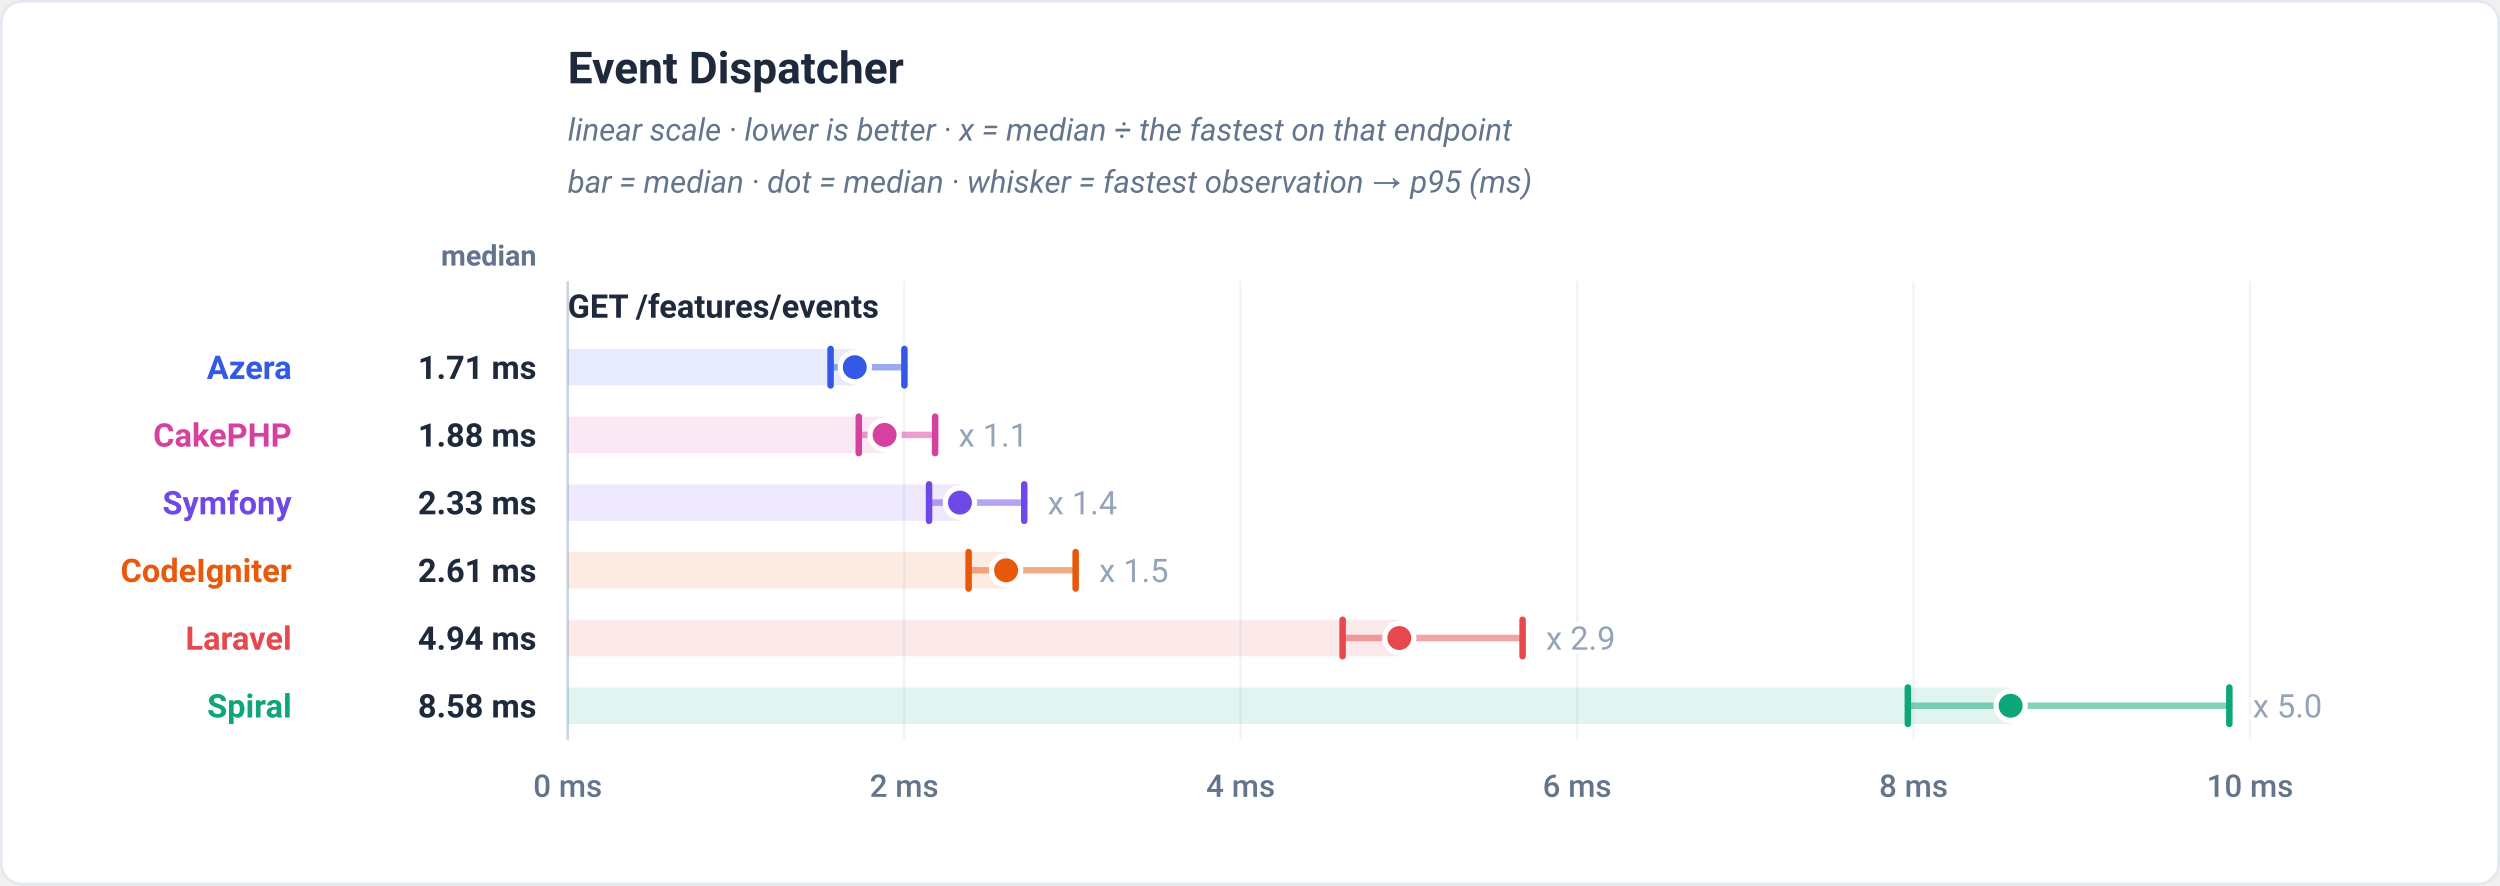
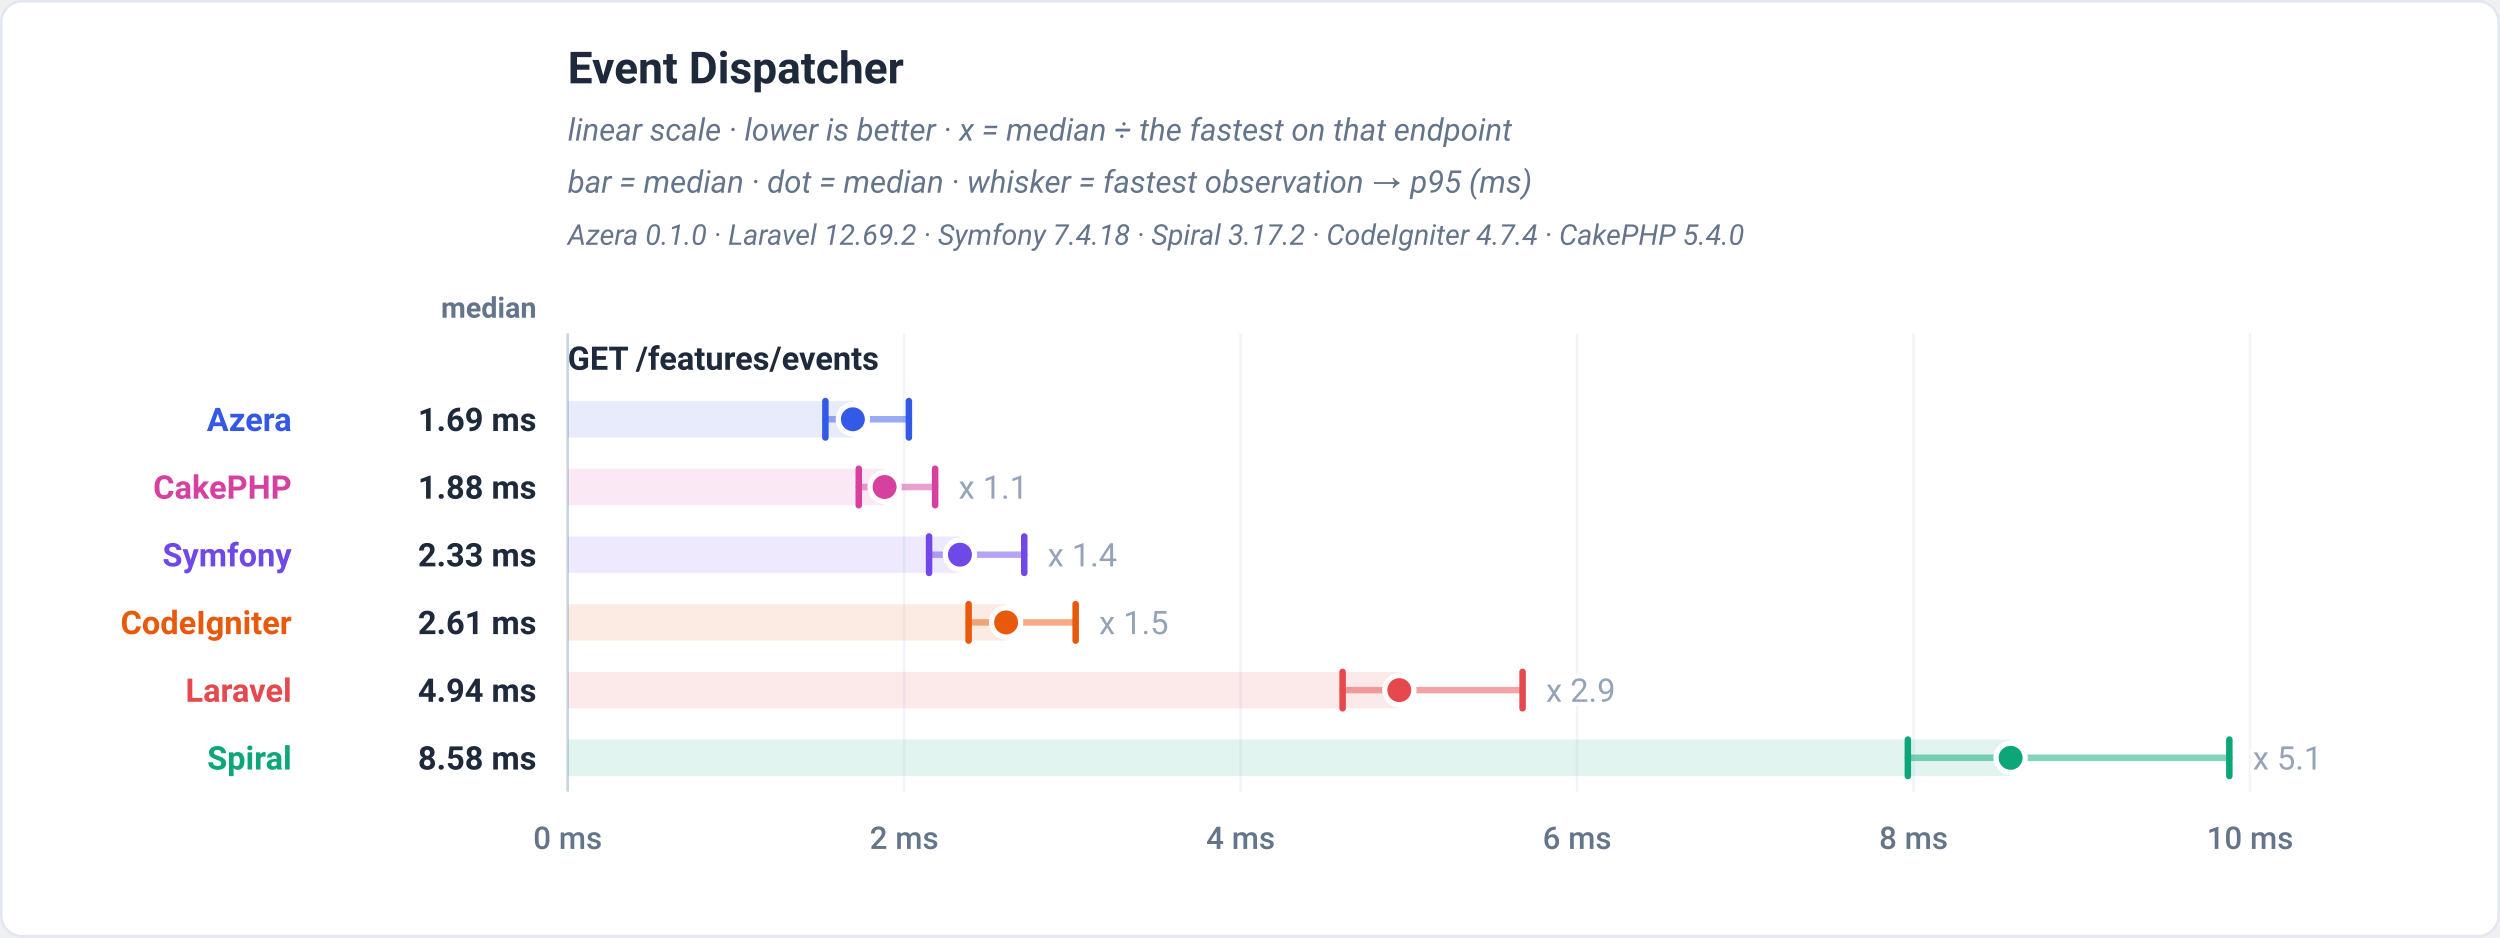
- <svg xmlns="http://www.w3.org/2000/svg" viewBox="0 0 960 340" width="960" height="340" role="img" font-family="-apple-system,BlinkMacSystemFont,'Segoe UI',Roboto,Helvetica,Arial,sans-serif">
-   <rect x="0.5" y="0.5" width="959" height="339" rx="8" fill="#ffffff" stroke="#e2e8f0" />
+ <svg xmlns="http://www.w3.org/2000/svg" viewBox="0 0 960 360" width="960" height="360" role="img" font-family="-apple-system,BlinkMacSystemFont,'Segoe UI',Roboto,Helvetica,Arial,sans-serif">
+   <rect x="0.5" y="0.5" width="959" height="359" rx="8" fill="#ffffff" stroke="#e2e8f0" />
  <text x="218" y="32" font-family="-apple-system,BlinkMacSystemFont,'Segoe UI',Roboto,Helvetica,Arial,sans-serif" font-size="17" font-weight="700" fill="#1e293b" text-anchor="start">Event Dispatcher</text>
  <text x="218" y="54" font-family="-apple-system,BlinkMacSystemFont,'Segoe UI',Roboto,Helvetica,Arial,sans-serif" font-size="12" font-weight="400" fill="#64748b" text-anchor="start" font-style="italic">linear scale · lower is better · x = median ÷ the fastest on that endpoint</text>
  <text x="218" y="74" font-family="-apple-system,BlinkMacSystemFont,'Segoe UI',Roboto,Helvetica,Arial,sans-serif" font-size="12" font-weight="400" fill="#64748b" text-anchor="start" font-style="italic">bar = median · dot = median · whisker = fastest observation → p95 (ms)</text>
-   <text x="206" y="102" font-family="-apple-system,BlinkMacSystemFont,'Segoe UI',Roboto,Helvetica,Arial,sans-serif" font-size="11" font-weight="600" fill="#64748b" text-anchor="end">median</text>
-   <line x1="218" y1="108" x2="218" y2="284" stroke="#f1f5f9" stroke-width="1" />
-   <text x="218" y="306" font-family="-apple-system,BlinkMacSystemFont,'Segoe UI',Roboto,Helvetica,Arial,sans-serif" font-size="12" font-weight="500" fill="#64748b" text-anchor="middle">0 ms</text>
-   <line x1="347.2" y1="108" x2="347.2" y2="284" stroke="#f1f5f9" stroke-width="1" />
-   <text x="347.2" y="306" font-family="-apple-system,BlinkMacSystemFont,'Segoe UI',Roboto,Helvetica,Arial,sans-serif" font-size="12" font-weight="500" fill="#64748b" text-anchor="middle">2 ms</text>
-   <line x1="476.4" y1="108" x2="476.4" y2="284" stroke="#f1f5f9" stroke-width="1" />
-   <text x="476.4" y="306" font-family="-apple-system,BlinkMacSystemFont,'Segoe UI',Roboto,Helvetica,Arial,sans-serif" font-size="12" font-weight="500" fill="#64748b" text-anchor="middle">4 ms</text>
-   <line x1="605.6" y1="108" x2="605.6" y2="284" stroke="#f1f5f9" stroke-width="1" />
-   <text x="605.6" y="306" font-family="-apple-system,BlinkMacSystemFont,'Segoe UI',Roboto,Helvetica,Arial,sans-serif" font-size="12" font-weight="500" fill="#64748b" text-anchor="middle">6 ms</text>
-   <line x1="734.8" y1="108" x2="734.8" y2="284" stroke="#f1f5f9" stroke-width="1" />
-   <text x="734.8" y="306" font-family="-apple-system,BlinkMacSystemFont,'Segoe UI',Roboto,Helvetica,Arial,sans-serif" font-size="12" font-weight="500" fill="#64748b" text-anchor="middle">8 ms</text>
-   <line x1="864" y1="108" x2="864" y2="284" stroke="#f1f5f9" stroke-width="1" />
-   <text x="864" y="306" font-family="-apple-system,BlinkMacSystemFont,'Segoe UI',Roboto,Helvetica,Arial,sans-serif" font-size="12" font-weight="500" fill="#64748b" text-anchor="middle">10 ms</text>
-   <line x1="218" y1="108" x2="218" y2="284" stroke="#cbd5e1" stroke-width="1" />
-   <text x="218" y="122" font-family="-apple-system,BlinkMacSystemFont,'Segoe UI',Roboto,Helvetica,Arial,sans-serif" font-size="12.5" font-weight="700" fill="#1e293b" text-anchor="start">GET /features/events</text>
-   <rect x="218" y="134" width="110.23" height="14" fill="#3459e6" fill-opacity="0.12" />
-   <line x1="318.94" y1="141" x2="347.29" y2="141" stroke="#3459e6" stroke-width="2.5" stroke-linecap="round" opacity="0.5" />
-   <line x1="318.94" y1="134" x2="318.94" y2="148" stroke="#3459e6" stroke-width="2.5" stroke-linecap="round" />
-   <line x1="347.29" y1="134" x2="347.29" y2="148" stroke="#3459e6" stroke-width="2.5" stroke-linecap="round" />
-   <circle cx="328.23" cy="141" r="5.6" fill="#3459e6" stroke="#ffffff" stroke-width="2" />
-   <text x="112" y="145.5" font-family="-apple-system,BlinkMacSystemFont,'Segoe UI',Roboto,Helvetica,Arial,sans-serif" font-size="12.5" font-weight="700" fill="#3459e6" text-anchor="end">Azera</text>
-   <text x="206" y="145.5" font-family="-apple-system,BlinkMacSystemFont,'Segoe UI',Roboto,Helvetica,Arial,sans-serif" font-size="12.5" font-weight="700" fill="#1e293b" text-anchor="end">1.71 ms</text>
-   <rect x="218" y="160" width="121.68" height="14" fill="#d6409f" fill-opacity="0.12" />
-   <line x1="329.77" y1="167" x2="359.09" y2="167" stroke="#d6409f" stroke-width="2.5" stroke-linecap="round" opacity="0.5" />
-   <line x1="329.77" y1="160" x2="329.77" y2="174" stroke="#d6409f" stroke-width="2.5" stroke-linecap="round" />
-   <line x1="359.09" y1="160" x2="359.09" y2="174" stroke="#d6409f" stroke-width="2.5" stroke-linecap="round" />
-   <circle cx="339.68" cy="167" r="5.6" fill="#d6409f" stroke="#ffffff" stroke-width="2" />
-   <text x="368.09" y="171.5" font-family="-apple-system,BlinkMacSystemFont,'Segoe UI',Roboto,Helvetica,Arial,sans-serif" font-size="12.5" font-weight="400" fill="#94a3b8" text-anchor="start" stroke="#ffffff" stroke-width="3" paint-order="stroke" stroke-linejoin="round">x 1.1</text>
-   <text x="112" y="171.5" font-family="-apple-system,BlinkMacSystemFont,'Segoe UI',Roboto,Helvetica,Arial,sans-serif" font-size="12.5" font-weight="700" fill="#d6409f" text-anchor="end">CakePHP</text>
-   <text x="206" y="171.5" font-family="-apple-system,BlinkMacSystemFont,'Segoe UI',Roboto,Helvetica,Arial,sans-serif" font-size="12.5" font-weight="700" fill="#1e293b" text-anchor="end">1.88 ms</text>
-   <rect x="218" y="186" width="150.62" height="14" fill="#7048e8" fill-opacity="0.12" />
-   <line x1="356.76" y1="193" x2="393.31" y2="193" stroke="#7048e8" stroke-width="2.5" stroke-linecap="round" opacity="0.5" />
-   <line x1="356.76" y1="186" x2="356.76" y2="200" stroke="#7048e8" stroke-width="2.5" stroke-linecap="round" />
-   <line x1="393.31" y1="186" x2="393.31" y2="200" stroke="#7048e8" stroke-width="2.5" stroke-linecap="round" />
-   <circle cx="368.62" cy="193" r="5.6" fill="#7048e8" stroke="#ffffff" stroke-width="2" />
-   <text x="402.31" y="197.5" font-family="-apple-system,BlinkMacSystemFont,'Segoe UI',Roboto,Helvetica,Arial,sans-serif" font-size="12.5" font-weight="400" fill="#94a3b8" text-anchor="start" stroke="#ffffff" stroke-width="3" paint-order="stroke" stroke-linejoin="round">x 1.4</text>
-   <text x="112" y="197.5" font-family="-apple-system,BlinkMacSystemFont,'Segoe UI',Roboto,Helvetica,Arial,sans-serif" font-size="12.5" font-weight="700" fill="#7048e8" text-anchor="end">Symfony</text>
-   <text x="206" y="197.5" font-family="-apple-system,BlinkMacSystemFont,'Segoe UI',Roboto,Helvetica,Arial,sans-serif" font-size="12.5" font-weight="700" fill="#1e293b" text-anchor="end">2.33 ms</text>
-   <rect x="218" y="212" width="168.34" height="14" fill="#e8590c" fill-opacity="0.12" />
-   <line x1="371.95" y1="219" x2="413.05" y2="219" stroke="#e8590c" stroke-width="2.5" stroke-linecap="round" opacity="0.5" />
-   <line x1="371.95" y1="212" x2="371.95" y2="226" stroke="#e8590c" stroke-width="2.5" stroke-linecap="round" />
-   <line x1="413.05" y1="212" x2="413.05" y2="226" stroke="#e8590c" stroke-width="2.5" stroke-linecap="round" />
-   <circle cx="386.34" cy="219" r="5.6" fill="#e8590c" stroke="#ffffff" stroke-width="2" />
-   <text x="422.05" y="223.5" font-family="-apple-system,BlinkMacSystemFont,'Segoe UI',Roboto,Helvetica,Arial,sans-serif" font-size="12.5" font-weight="400" fill="#94a3b8" text-anchor="start" stroke="#ffffff" stroke-width="3" paint-order="stroke" stroke-linejoin="round">x 1.5</text>
-   <text x="112" y="223.5" font-family="-apple-system,BlinkMacSystemFont,'Segoe UI',Roboto,Helvetica,Arial,sans-serif" font-size="12.5" font-weight="700" fill="#e8590c" text-anchor="end">CodeIgniter</text>
-   <text x="206" y="223.5" font-family="-apple-system,BlinkMacSystemFont,'Segoe UI',Roboto,Helvetica,Arial,sans-serif" font-size="12.5" font-weight="700" fill="#1e293b" text-anchor="end">2.61 ms</text>
-   <rect x="218" y="238" width="319.33" height="14" fill="#e5484d" fill-opacity="0.12" />
-   <line x1="515.56" y1="245" x2="584.67" y2="245" stroke="#e5484d" stroke-width="2.5" stroke-linecap="round" opacity="0.5" />
-   <line x1="515.56" y1="238" x2="515.56" y2="252" stroke="#e5484d" stroke-width="2.5" stroke-linecap="round" />
-   <line x1="584.67" y1="238" x2="584.67" y2="252" stroke="#e5484d" stroke-width="2.5" stroke-linecap="round" />
-   <circle cx="537.33" cy="245" r="5.6" fill="#e5484d" stroke="#ffffff" stroke-width="2" />
-   <text x="593.67" y="249.5" font-family="-apple-system,BlinkMacSystemFont,'Segoe UI',Roboto,Helvetica,Arial,sans-serif" font-size="12.5" font-weight="400" fill="#94a3b8" text-anchor="start" stroke="#ffffff" stroke-width="3" paint-order="stroke" stroke-linejoin="round">x 2.9</text>
-   <text x="112" y="249.5" font-family="-apple-system,BlinkMacSystemFont,'Segoe UI',Roboto,Helvetica,Arial,sans-serif" font-size="12.5" font-weight="700" fill="#e5484d" text-anchor="end">Laravel</text>
-   <text x="206" y="249.5" font-family="-apple-system,BlinkMacSystemFont,'Segoe UI',Roboto,Helvetica,Arial,sans-serif" font-size="12.5" font-weight="700" fill="#1e293b" text-anchor="end">4.94 ms</text>
-   <rect x="218" y="264" width="554.07" height="14" fill="#0ca678" fill-opacity="0.12" />
-   <line x1="732.62" y1="271" x2="856.07" y2="271" stroke="#0ca678" stroke-width="2.5" stroke-linecap="round" opacity="0.5" />
-   <line x1="732.62" y1="264" x2="732.62" y2="278" stroke="#0ca678" stroke-width="2.5" stroke-linecap="round" />
-   <line x1="856.07" y1="264" x2="856.07" y2="278" stroke="#0ca678" stroke-width="2.5" stroke-linecap="round" />
-   <circle cx="772.07" cy="271" r="5.6" fill="#0ca678" stroke="#ffffff" stroke-width="2" />
-   <text x="865.07" y="275.5" font-family="-apple-system,BlinkMacSystemFont,'Segoe UI',Roboto,Helvetica,Arial,sans-serif" font-size="12.5" font-weight="400" fill="#94a3b8" text-anchor="start" stroke="#ffffff" stroke-width="3" paint-order="stroke" stroke-linejoin="round">x 5.0</text>
-   <text x="112" y="275.5" font-family="-apple-system,BlinkMacSystemFont,'Segoe UI',Roboto,Helvetica,Arial,sans-serif" font-size="12.5" font-weight="700" fill="#0ca678" text-anchor="end">Spiral</text>
-   <text x="206" y="275.5" font-family="-apple-system,BlinkMacSystemFont,'Segoe UI',Roboto,Helvetica,Arial,sans-serif" font-size="12.5" font-weight="700" fill="#1e293b" text-anchor="end">8.58 ms</text>
+   <text x="218" y="94" font-family="-apple-system,BlinkMacSystemFont,'Segoe UI',Roboto,Helvetica,Arial,sans-serif" font-size="11" font-weight="400" fill="#64748b" text-anchor="start" font-style="italic">Azera 0.1.0 · Laravel 12.69.2 · Symfony 7.4.18 · Spiral 3.17.2 · CodeIgniter 4.7.4 · CakePHP 5.4.0</text>
+   <text x="206" y="122" font-family="-apple-system,BlinkMacSystemFont,'Segoe UI',Roboto,Helvetica,Arial,sans-serif" font-size="11" font-weight="600" fill="#64748b" text-anchor="end">median</text>
+   <line x1="218" y1="128" x2="218" y2="304" stroke="#f1f5f9" stroke-width="1" />
+   <text x="218" y="326" font-family="-apple-system,BlinkMacSystemFont,'Segoe UI',Roboto,Helvetica,Arial,sans-serif" font-size="12" font-weight="500" fill="#64748b" text-anchor="middle">0 ms</text>
+   <line x1="347.2" y1="128" x2="347.2" y2="304" stroke="#f1f5f9" stroke-width="1" />
+   <text x="347.2" y="326" font-family="-apple-system,BlinkMacSystemFont,'Segoe UI',Roboto,Helvetica,Arial,sans-serif" font-size="12" font-weight="500" fill="#64748b" text-anchor="middle">2 ms</text>
+   <line x1="476.4" y1="128" x2="476.4" y2="304" stroke="#f1f5f9" stroke-width="1" />
+   <text x="476.4" y="326" font-family="-apple-system,BlinkMacSystemFont,'Segoe UI',Roboto,Helvetica,Arial,sans-serif" font-size="12" font-weight="500" fill="#64748b" text-anchor="middle">4 ms</text>
+   <line x1="605.6" y1="128" x2="605.6" y2="304" stroke="#f1f5f9" stroke-width="1" />
+   <text x="605.6" y="326" font-family="-apple-system,BlinkMacSystemFont,'Segoe UI',Roboto,Helvetica,Arial,sans-serif" font-size="12" font-weight="500" fill="#64748b" text-anchor="middle">6 ms</text>
+   <line x1="734.8" y1="128" x2="734.8" y2="304" stroke="#f1f5f9" stroke-width="1" />
+   <text x="734.8" y="326" font-family="-apple-system,BlinkMacSystemFont,'Segoe UI',Roboto,Helvetica,Arial,sans-serif" font-size="12" font-weight="500" fill="#64748b" text-anchor="middle">8 ms</text>
+   <line x1="864" y1="128" x2="864" y2="304" stroke="#f1f5f9" stroke-width="1" />
+   <text x="864" y="326" font-family="-apple-system,BlinkMacSystemFont,'Segoe UI',Roboto,Helvetica,Arial,sans-serif" font-size="12" font-weight="500" fill="#64748b" text-anchor="middle">10 ms</text>
+   <line x1="218" y1="128" x2="218" y2="304" stroke="#cbd5e1" stroke-width="1" />
+   <text x="218" y="142" font-family="-apple-system,BlinkMacSystemFont,'Segoe UI',Roboto,Helvetica,Arial,sans-serif" font-size="12.5" font-weight="700" fill="#1e293b" text-anchor="start">GET /features/events</text>
+   <rect x="218" y="154" width="109.5" height="14" fill="#3459e6" fill-opacity="0.12" />
+   <line x1="316.95" y1="161" x2="349.01" y2="161" stroke="#3459e6" stroke-width="2.5" stroke-linecap="round" opacity="0.5" />
+   <line x1="316.95" y1="154" x2="316.95" y2="168" stroke="#3459e6" stroke-width="2.5" stroke-linecap="round" />
+   <line x1="349.01" y1="154" x2="349.01" y2="168" stroke="#3459e6" stroke-width="2.5" stroke-linecap="round" />
+   <circle cx="327.5" cy="161" r="5.6" fill="#3459e6" stroke="#ffffff" stroke-width="2" />
+   <text x="112" y="165.5" font-family="-apple-system,BlinkMacSystemFont,'Segoe UI',Roboto,Helvetica,Arial,sans-serif" font-size="12.5" font-weight="700" fill="#3459e6" text-anchor="end">Azera</text>
+   <text x="206" y="165.5" font-family="-apple-system,BlinkMacSystemFont,'Segoe UI',Roboto,Helvetica,Arial,sans-serif" font-size="12.5" font-weight="700" fill="#1e293b" text-anchor="end">1.69 ms</text>
+   <rect x="218" y="180" width="121.68" height="14" fill="#d6409f" fill-opacity="0.12" />
+   <line x1="329.77" y1="187" x2="359.09" y2="187" stroke="#d6409f" stroke-width="2.5" stroke-linecap="round" opacity="0.5" />
+   <line x1="329.77" y1="180" x2="329.77" y2="194" stroke="#d6409f" stroke-width="2.5" stroke-linecap="round" />
+   <line x1="359.09" y1="180" x2="359.09" y2="194" stroke="#d6409f" stroke-width="2.5" stroke-linecap="round" />
+   <circle cx="339.68" cy="187" r="5.6" fill="#d6409f" stroke="#ffffff" stroke-width="2" />
+   <text x="368.09" y="191.5" font-family="-apple-system,BlinkMacSystemFont,'Segoe UI',Roboto,Helvetica,Arial,sans-serif" font-size="12.5" font-weight="400" fill="#94a3b8" text-anchor="start" stroke="#ffffff" stroke-width="3" paint-order="stroke" stroke-linejoin="round">x 1.1</text>
+   <text x="112" y="191.5" font-family="-apple-system,BlinkMacSystemFont,'Segoe UI',Roboto,Helvetica,Arial,sans-serif" font-size="12.5" font-weight="700" fill="#d6409f" text-anchor="end">CakePHP</text>
+   <text x="206" y="191.5" font-family="-apple-system,BlinkMacSystemFont,'Segoe UI',Roboto,Helvetica,Arial,sans-serif" font-size="12.5" font-weight="700" fill="#1e293b" text-anchor="end">1.88 ms</text>
+   <rect x="218" y="206" width="150.62" height="14" fill="#7048e8" fill-opacity="0.12" />
+   <line x1="356.76" y1="213" x2="393.31" y2="213" stroke="#7048e8" stroke-width="2.5" stroke-linecap="round" opacity="0.5" />
+   <line x1="356.76" y1="206" x2="356.76" y2="220" stroke="#7048e8" stroke-width="2.5" stroke-linecap="round" />
+   <line x1="393.31" y1="206" x2="393.31" y2="220" stroke="#7048e8" stroke-width="2.5" stroke-linecap="round" />
+   <circle cx="368.62" cy="213" r="5.6" fill="#7048e8" stroke="#ffffff" stroke-width="2" />
+   <text x="402.31" y="217.5" font-family="-apple-system,BlinkMacSystemFont,'Segoe UI',Roboto,Helvetica,Arial,sans-serif" font-size="12.5" font-weight="400" fill="#94a3b8" text-anchor="start" stroke="#ffffff" stroke-width="3" paint-order="stroke" stroke-linejoin="round">x 1.4</text>
+   <text x="112" y="217.5" font-family="-apple-system,BlinkMacSystemFont,'Segoe UI',Roboto,Helvetica,Arial,sans-serif" font-size="12.5" font-weight="700" fill="#7048e8" text-anchor="end">Symfony</text>
+   <text x="206" y="217.5" font-family="-apple-system,BlinkMacSystemFont,'Segoe UI',Roboto,Helvetica,Arial,sans-serif" font-size="12.5" font-weight="700" fill="#1e293b" text-anchor="end">2.33 ms</text>
+   <rect x="218" y="232" width="168.34" height="14" fill="#e8590c" fill-opacity="0.12" />
+   <line x1="371.95" y1="239" x2="413.05" y2="239" stroke="#e8590c" stroke-width="2.5" stroke-linecap="round" opacity="0.5" />
+   <line x1="371.95" y1="232" x2="371.95" y2="246" stroke="#e8590c" stroke-width="2.5" stroke-linecap="round" />
+   <line x1="413.05" y1="232" x2="413.05" y2="246" stroke="#e8590c" stroke-width="2.5" stroke-linecap="round" />
+   <circle cx="386.34" cy="239" r="5.6" fill="#e8590c" stroke="#ffffff" stroke-width="2" />
+   <text x="422.05" y="243.5" font-family="-apple-system,BlinkMacSystemFont,'Segoe UI',Roboto,Helvetica,Arial,sans-serif" font-size="12.5" font-weight="400" fill="#94a3b8" text-anchor="start" stroke="#ffffff" stroke-width="3" paint-order="stroke" stroke-linejoin="round">x 1.5</text>
+   <text x="112" y="243.5" font-family="-apple-system,BlinkMacSystemFont,'Segoe UI',Roboto,Helvetica,Arial,sans-serif" font-size="12.5" font-weight="700" fill="#e8590c" text-anchor="end">CodeIgniter</text>
+   <text x="206" y="243.5" font-family="-apple-system,BlinkMacSystemFont,'Segoe UI',Roboto,Helvetica,Arial,sans-serif" font-size="12.5" font-weight="700" fill="#1e293b" text-anchor="end">2.61 ms</text>
+   <rect x="218" y="258" width="319.33" height="14" fill="#e5484d" fill-opacity="0.12" />
+   <line x1="515.56" y1="265" x2="584.67" y2="265" stroke="#e5484d" stroke-width="2.5" stroke-linecap="round" opacity="0.5" />
+   <line x1="515.56" y1="258" x2="515.56" y2="272" stroke="#e5484d" stroke-width="2.5" stroke-linecap="round" />
+   <line x1="584.67" y1="258" x2="584.67" y2="272" stroke="#e5484d" stroke-width="2.5" stroke-linecap="round" />
+   <circle cx="537.33" cy="265" r="5.6" fill="#e5484d" stroke="#ffffff" stroke-width="2" />
+   <text x="593.67" y="269.5" font-family="-apple-system,BlinkMacSystemFont,'Segoe UI',Roboto,Helvetica,Arial,sans-serif" font-size="12.5" font-weight="400" fill="#94a3b8" text-anchor="start" stroke="#ffffff" stroke-width="3" paint-order="stroke" stroke-linejoin="round">x 2.9</text>
+   <text x="112" y="269.5" font-family="-apple-system,BlinkMacSystemFont,'Segoe UI',Roboto,Helvetica,Arial,sans-serif" font-size="12.5" font-weight="700" fill="#e5484d" text-anchor="end">Laravel</text>
+   <text x="206" y="269.5" font-family="-apple-system,BlinkMacSystemFont,'Segoe UI',Roboto,Helvetica,Arial,sans-serif" font-size="12.5" font-weight="700" fill="#1e293b" text-anchor="end">4.94 ms</text>
+   <rect x="218" y="284" width="554.07" height="14" fill="#0ca678" fill-opacity="0.12" />
+   <line x1="732.62" y1="291" x2="856.07" y2="291" stroke="#0ca678" stroke-width="2.5" stroke-linecap="round" opacity="0.5" />
+   <line x1="732.62" y1="284" x2="732.62" y2="298" stroke="#0ca678" stroke-width="2.5" stroke-linecap="round" />
+   <line x1="856.07" y1="284" x2="856.07" y2="298" stroke="#0ca678" stroke-width="2.5" stroke-linecap="round" />
+   <circle cx="772.07" cy="291" r="5.6" fill="#0ca678" stroke="#ffffff" stroke-width="2" />
+   <text x="865.07" y="295.5" font-family="-apple-system,BlinkMacSystemFont,'Segoe UI',Roboto,Helvetica,Arial,sans-serif" font-size="12.5" font-weight="400" fill="#94a3b8" text-anchor="start" stroke="#ffffff" stroke-width="3" paint-order="stroke" stroke-linejoin="round">x 5.1</text>
+   <text x="112" y="295.5" font-family="-apple-system,BlinkMacSystemFont,'Segoe UI',Roboto,Helvetica,Arial,sans-serif" font-size="12.5" font-weight="700" fill="#0ca678" text-anchor="end">Spiral</text>
+   <text x="206" y="295.5" font-family="-apple-system,BlinkMacSystemFont,'Segoe UI',Roboto,Helvetica,Arial,sans-serif" font-size="12.5" font-weight="700" fill="#1e293b" text-anchor="end">8.58 ms</text>
</svg>
